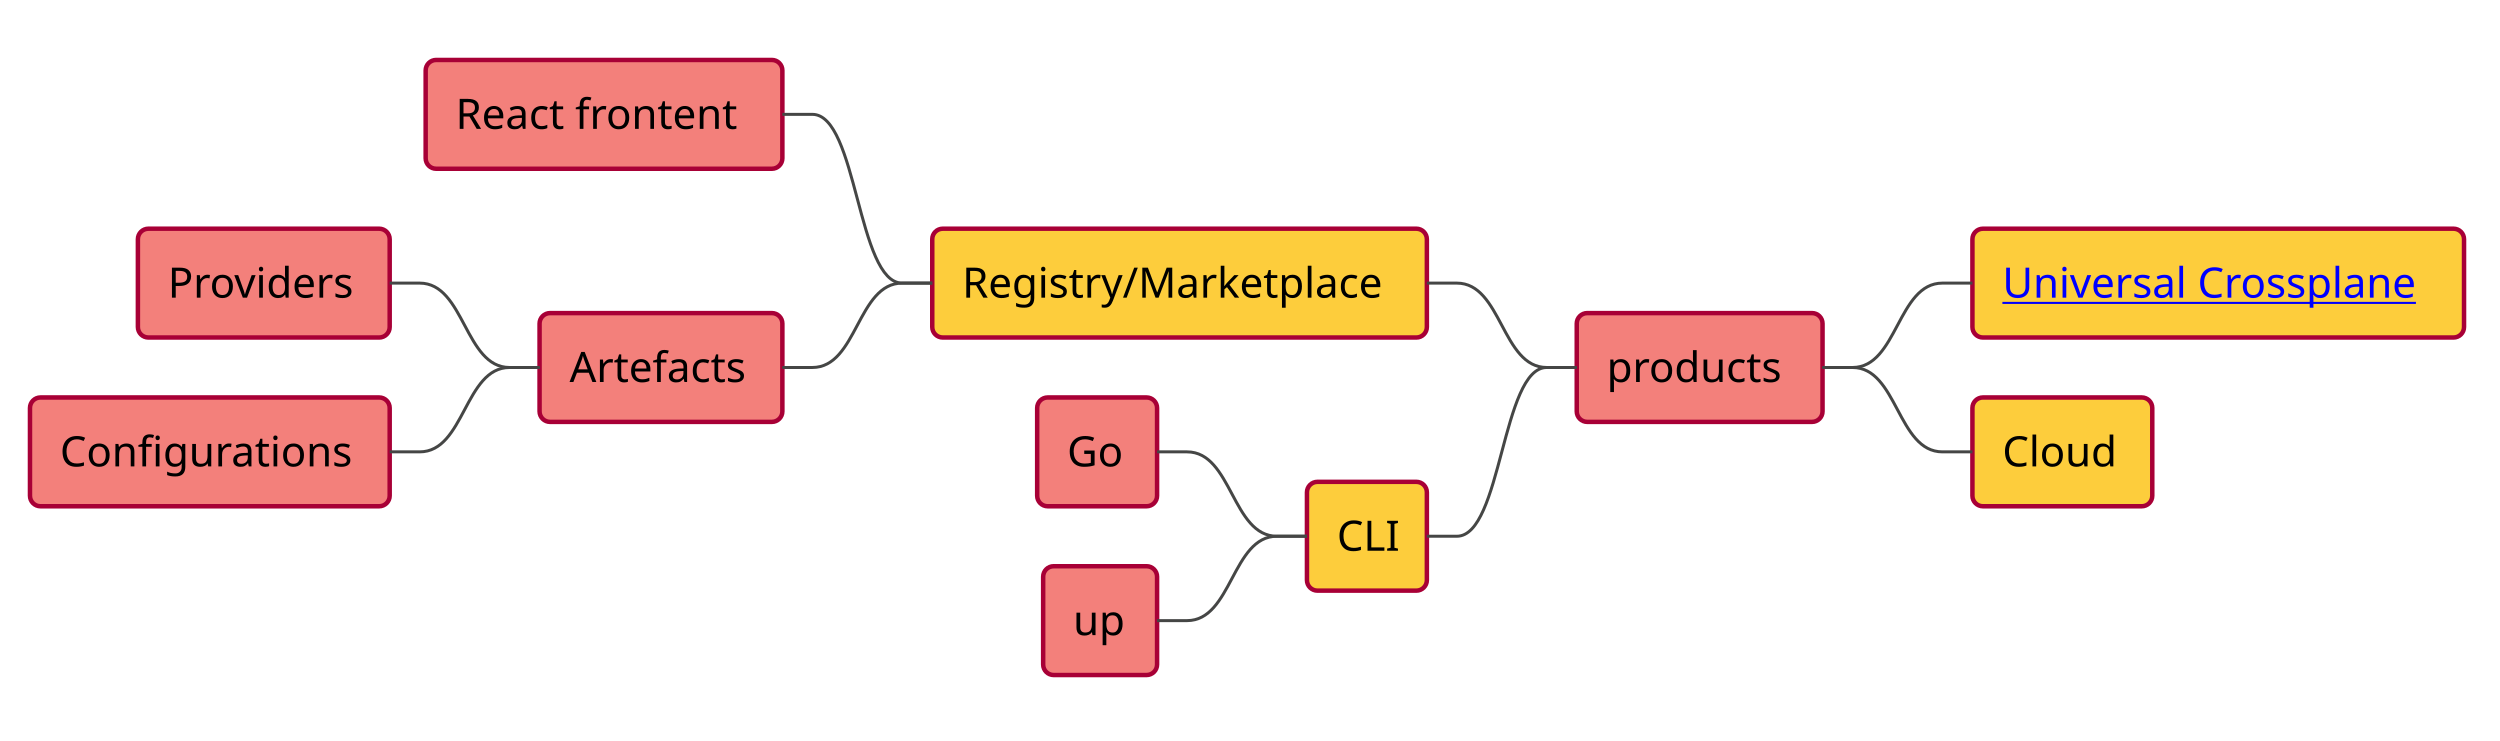
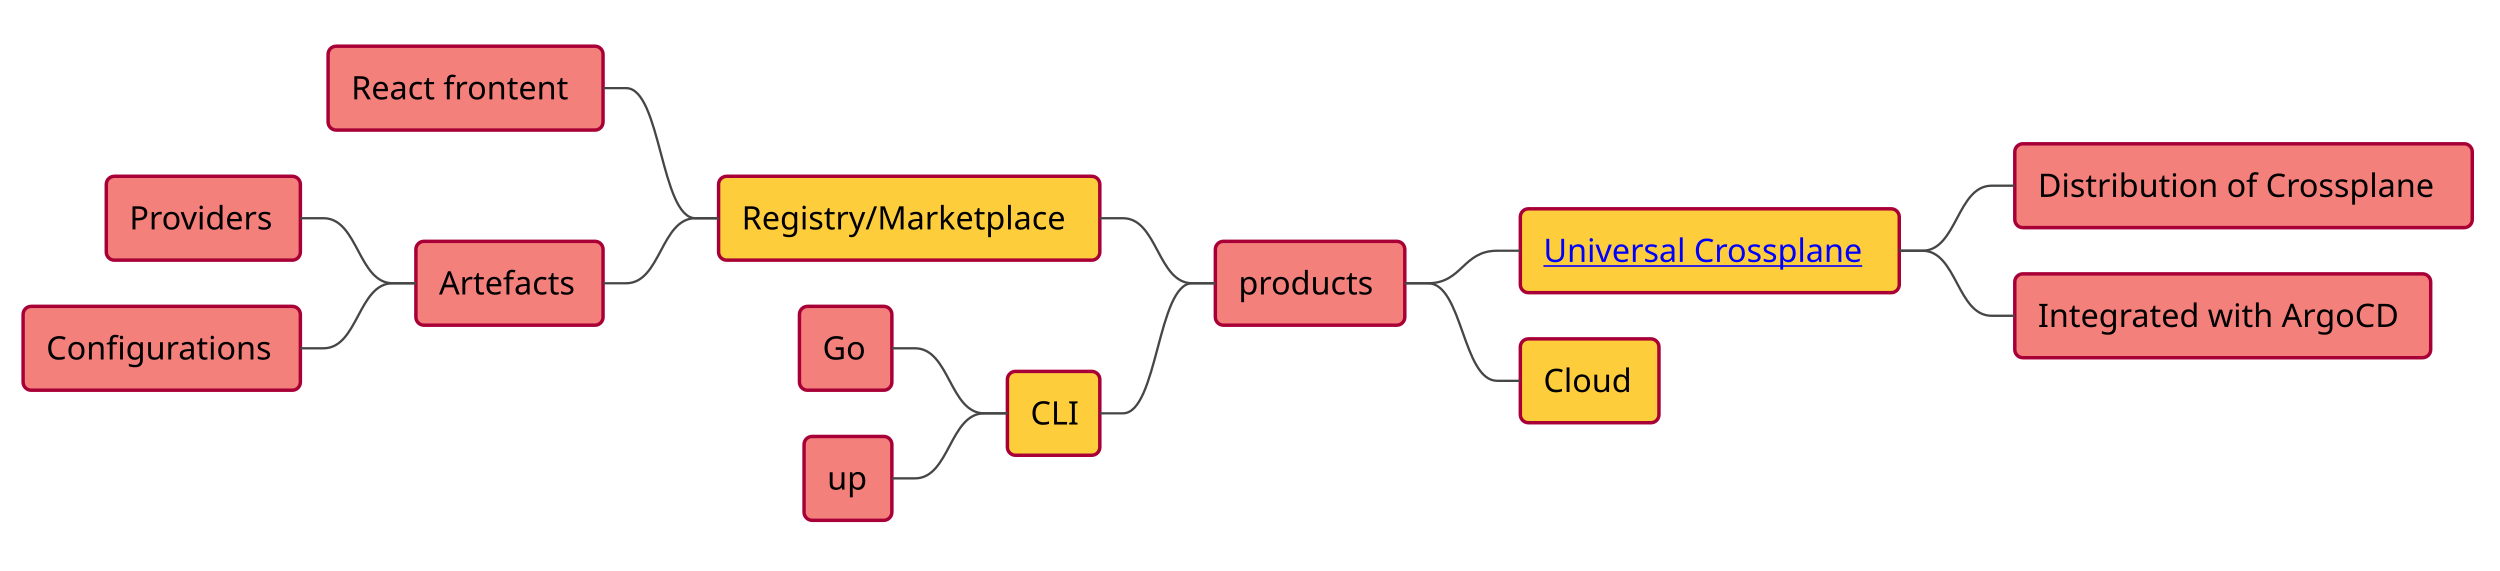
- <svg xmlns="http://www.w3.org/2000/svg" xmlns:xlink="http://www.w3.org/1999/xlink" contentScriptType="application/ecmascript" contentStyleType="text/css" height="247px" preserveAspectRatio="none" style="width:834px;height:247px;background:#FFFFFF;" version="1.1" viewBox="0 0 834 247" width="834px" zoomAndPan="magnify">
+ <svg xmlns="http://www.w3.org/2000/svg" xmlns:xlink="http://www.w3.org/1999/xlink" contentScriptType="application/ecmascript" contentStyleType="text/css" height="247px" preserveAspectRatio="none" style="width:1082px;height:247px;background:#FFFFFF;" version="1.1" viewBox="0 0 1082 247" width="1082px" zoomAndPan="magnify">
  <defs />
  <g>
    <rect fill="#F3807B" height="36.297" rx="3.5" ry="3.5" style="stroke:#A80036;stroke-width:1.5;" width="82" x="526" y="104.445" />
    <text fill="#000000" font-family="sans-serif" font-size="14" lengthAdjust="spacing" textLength="62" x="536" y="127.44">products</text>
-     <rect fill="#FDCD3C" height="36.297" rx="3.5" ry="3.5" style="stroke:#A80036;stroke-width:1.5;" width="164" x="658" y="76.297" />
+     <rect fill="#FDCD3C" height="36.297" rx="3.5" ry="3.5" style="stroke:#A80036;stroke-width:1.5;" width="164" x="658" y="90.371" />
    <a href="https://github.com/upbound/universal-crossplane" target="_top" title="https://github.com/upbound/universal-crossplane" xlink:actuate="onRequest" xlink:href="https://github.com/upbound/universal-crossplane" xlink:show="new" xlink:title="https://github.com/upbound/universal-crossplane" xlink:type="simple">
-       <text fill="#0000FF" font-family="sans-serif" font-size="14" lengthAdjust="spacing" text-decoration="underline" textLength="144" x="668" y="99.292">Universal Crossplane</text>
+       <text fill="#0000FF" font-family="sans-serif" font-size="14" lengthAdjust="spacing" text-decoration="underline" textLength="144" x="668" y="113.366">Universal Crossplane</text>
    </a>
-     <path d="M608,122.594 L618,122.594 C633,122.594 633,94.445 648,94.445 L658,94.445 " fill="none" style="stroke:#454645;stroke-width:1.0;" />
-     <rect fill="#FDCD3C" height="36.297" rx="3.5" ry="3.5" style="stroke:#A80036;stroke-width:1.5;" width="60" x="658" y="132.594" />
-     <text fill="#000000" font-family="sans-serif" font-size="14" lengthAdjust="spacing" textLength="40" x="668" y="155.589">Cloud</text>
-     <path d="M608,122.594 L618,122.594 C633,122.594 633,150.742 648,150.742 L658,150.742 " fill="none" style="stroke:#454645;stroke-width:1.0;" />
+     <rect fill="#F3807B" height="36.297" rx="3.5" ry="3.5" style="stroke:#A80036;stroke-width:1.5;" width="198" x="872" y="62.223" />
+     <text fill="#000000" font-family="sans-serif" font-size="14" lengthAdjust="spacing" textLength="178" x="882" y="85.218">Distribution of Crossplane</text>
+     <path d="M822,108.519 L832,108.519 C847,108.519 847,80.371 862,80.371 L872,80.371 " fill="none" style="stroke:#454645;stroke-width:1.0;" />
+     <rect fill="#F3807B" height="36.297" rx="3.5" ry="3.5" style="stroke:#A80036;stroke-width:1.5;" width="180" x="872" y="118.519" />
+     <text fill="#000000" font-family="sans-serif" font-size="14" lengthAdjust="spacing" textLength="160" x="882" y="141.515">Integrated with ArgoCD</text>
+     <path d="M822,108.519 L832,108.519 C847,108.519 847,136.668 862,136.668 L872,136.668 " fill="none" style="stroke:#454645;stroke-width:1.0;" />
+     <path d="M608,122.594 L618,122.594 C633,122.594 633,108.519 648,108.519 L658,108.519 " fill="none" style="stroke:#454645;stroke-width:1.0;" />
+     <rect fill="#FDCD3C" height="36.297" rx="3.5" ry="3.5" style="stroke:#A80036;stroke-width:1.5;" width="60" x="658" y="146.668" />
+     <text fill="#000000" font-family="sans-serif" font-size="14" lengthAdjust="spacing" textLength="40" x="668" y="169.663">Cloud</text>
+     <path d="M608,122.594 L618,122.594 C633,122.594 633,164.816 648,164.816 L658,164.816 " fill="none" style="stroke:#454645;stroke-width:1.0;" />
    <rect fill="#FDCD3C" height="36.297" rx="3.5" ry="3.5" style="stroke:#A80036;stroke-width:1.5;" width="165" x="311" y="76.297" />
    <text fill="#000000" font-family="sans-serif" font-size="14" lengthAdjust="spacing" textLength="145" x="321" y="99.292">Registry/Marketplace</text>
    <rect fill="#F3807B" height="36.297" rx="3.5" ry="3.5" style="stroke:#A80036;stroke-width:1.5;" width="119" x="142" y="20" />
    <text fill="#000000" font-family="sans-serif" font-size="14" lengthAdjust="spacing" textLength="99" x="152" y="42.995">React frontent</text>
    <path d="M311,94.445 L301,94.445 C286,94.445 286,38.148 271,38.148 L261,38.148 " fill="none" style="stroke:#454645;stroke-width:1.0;" />
    <rect fill="#F3807B" height="36.297" rx="3.5" ry="3.5" style="stroke:#A80036;stroke-width:1.5;" width="81" x="180" y="104.445" />
    <text fill="#000000" font-family="sans-serif" font-size="14" lengthAdjust="spacing" textLength="61" x="190" y="127.44">Artefacts</text>
    <rect fill="#F3807B" height="36.297" rx="3.5" ry="3.5" style="stroke:#A80036;stroke-width:1.5;" width="84" x="46" y="76.297" />
    <text fill="#000000" font-family="sans-serif" font-size="14" lengthAdjust="spacing" textLength="64" x="56" y="99.292">Providers</text>
    <path d="M180,122.594 L170,122.594 C155,122.594 155,94.445 140,94.445 L130,94.445 " fill="none" style="stroke:#454645;stroke-width:1.0;" />
    <rect fill="#F3807B" height="36.297" rx="3.5" ry="3.5" style="stroke:#A80036;stroke-width:1.5;" width="120" x="10" y="132.594" />
    <text fill="#000000" font-family="sans-serif" font-size="14" lengthAdjust="spacing" textLength="100" x="20" y="155.589">Configurations</text>
    <path d="M180,122.594 L170,122.594 C155,122.594 155,150.742 140,150.742 L130,150.742 " fill="none" style="stroke:#454645;stroke-width:1.0;" />
    <path d="M311,94.445 L301,94.445 C286,94.445 286,122.594 271,122.594 L261,122.594 " fill="none" style="stroke:#454645;stroke-width:1.0;" />
    <path d="M526,122.594 L516,122.594 C501,122.594 501,94.445 486,94.445 L476,94.445 " fill="none" style="stroke:#454645;stroke-width:1.0;" />
    <rect fill="#FDCD3C" height="36.297" rx="3.5" ry="3.5" style="stroke:#A80036;stroke-width:1.5;" width="40" x="436" y="160.742" />
    <text fill="#000000" font-family="sans-serif" font-size="14" lengthAdjust="spacing" textLength="20" x="446" y="183.737">CLI</text>
    <rect fill="#F3807B" height="36.297" rx="3.5" ry="3.5" style="stroke:#A80036;stroke-width:1.5;" width="40" x="346" y="132.594" />
    <text fill="#000000" font-family="sans-serif" font-size="14" lengthAdjust="spacing" textLength="20" x="356" y="155.589">Go</text>
    <path d="M436,178.891 L426,178.891 C411,178.891 411,150.742 396,150.742 L386,150.742 " fill="none" style="stroke:#454645;stroke-width:1.0;" />
    <rect fill="#F3807B" height="36.297" rx="3.5" ry="3.5" style="stroke:#A80036;stroke-width:1.5;" width="38" x="348" y="188.891" />
    <text fill="#000000" font-family="sans-serif" font-size="14" lengthAdjust="spacing" textLength="18" x="358" y="211.886">up</text>
    <path d="M436,178.891 L426,178.891 C411,178.891 411,207.039 396,207.039 L386,207.039 " fill="none" style="stroke:#454645;stroke-width:1.0;" />
    <path d="M526,122.594 L516,122.594 C501,122.594 501,178.891 486,178.891 L476,178.891 " fill="none" style="stroke:#454645;stroke-width:1.0;" />
  </g>
</svg>
